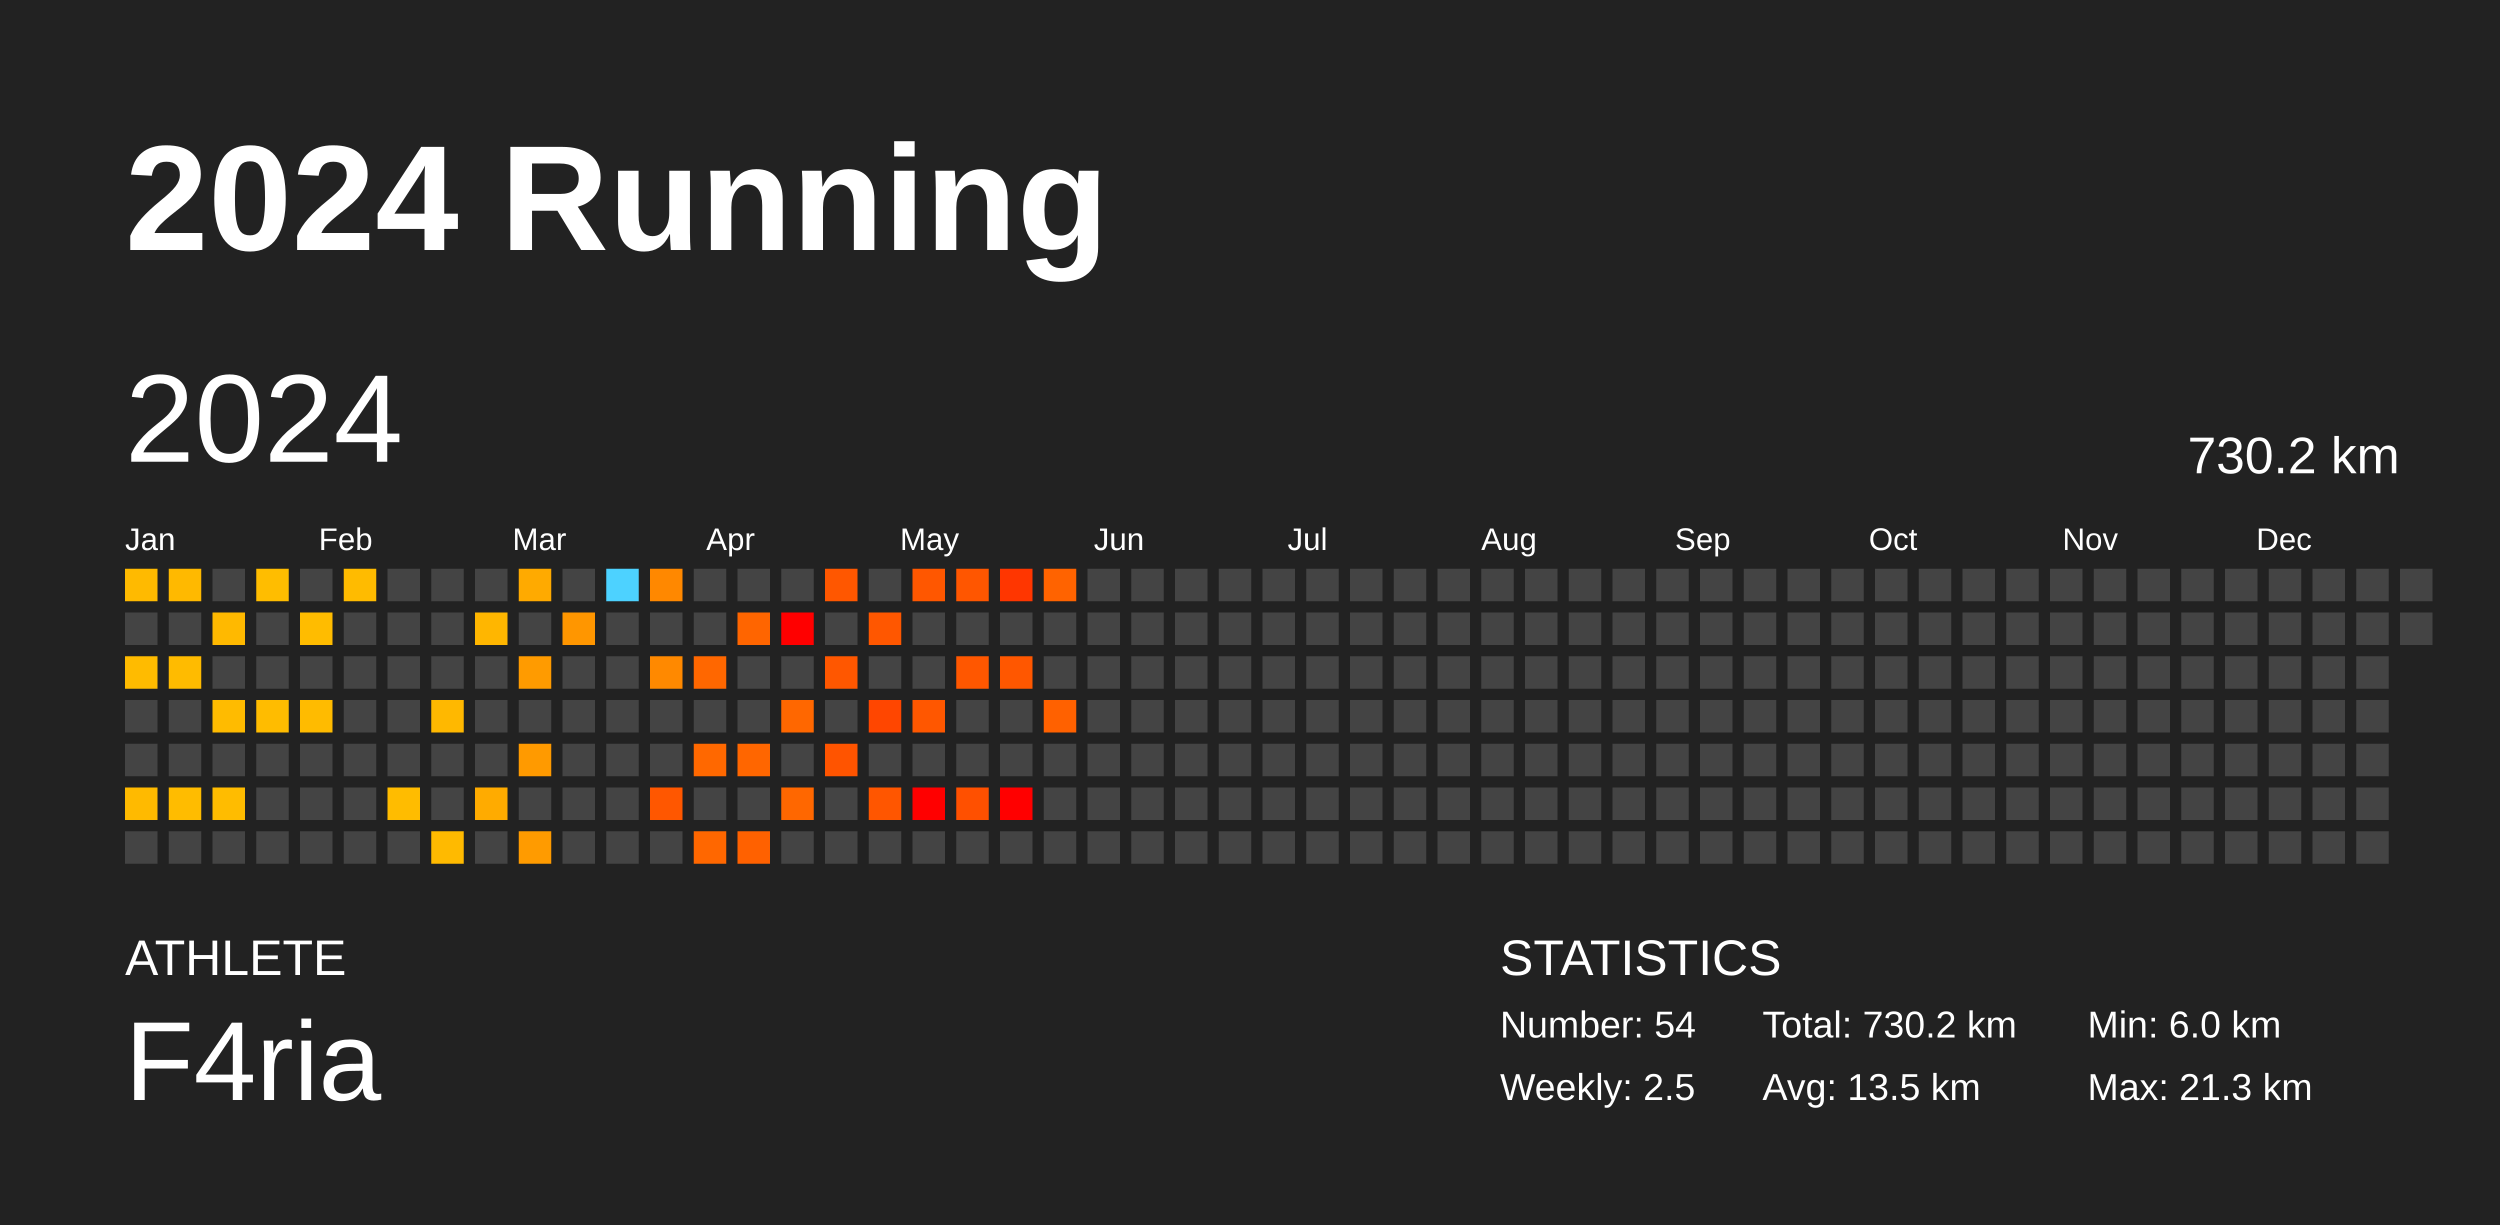
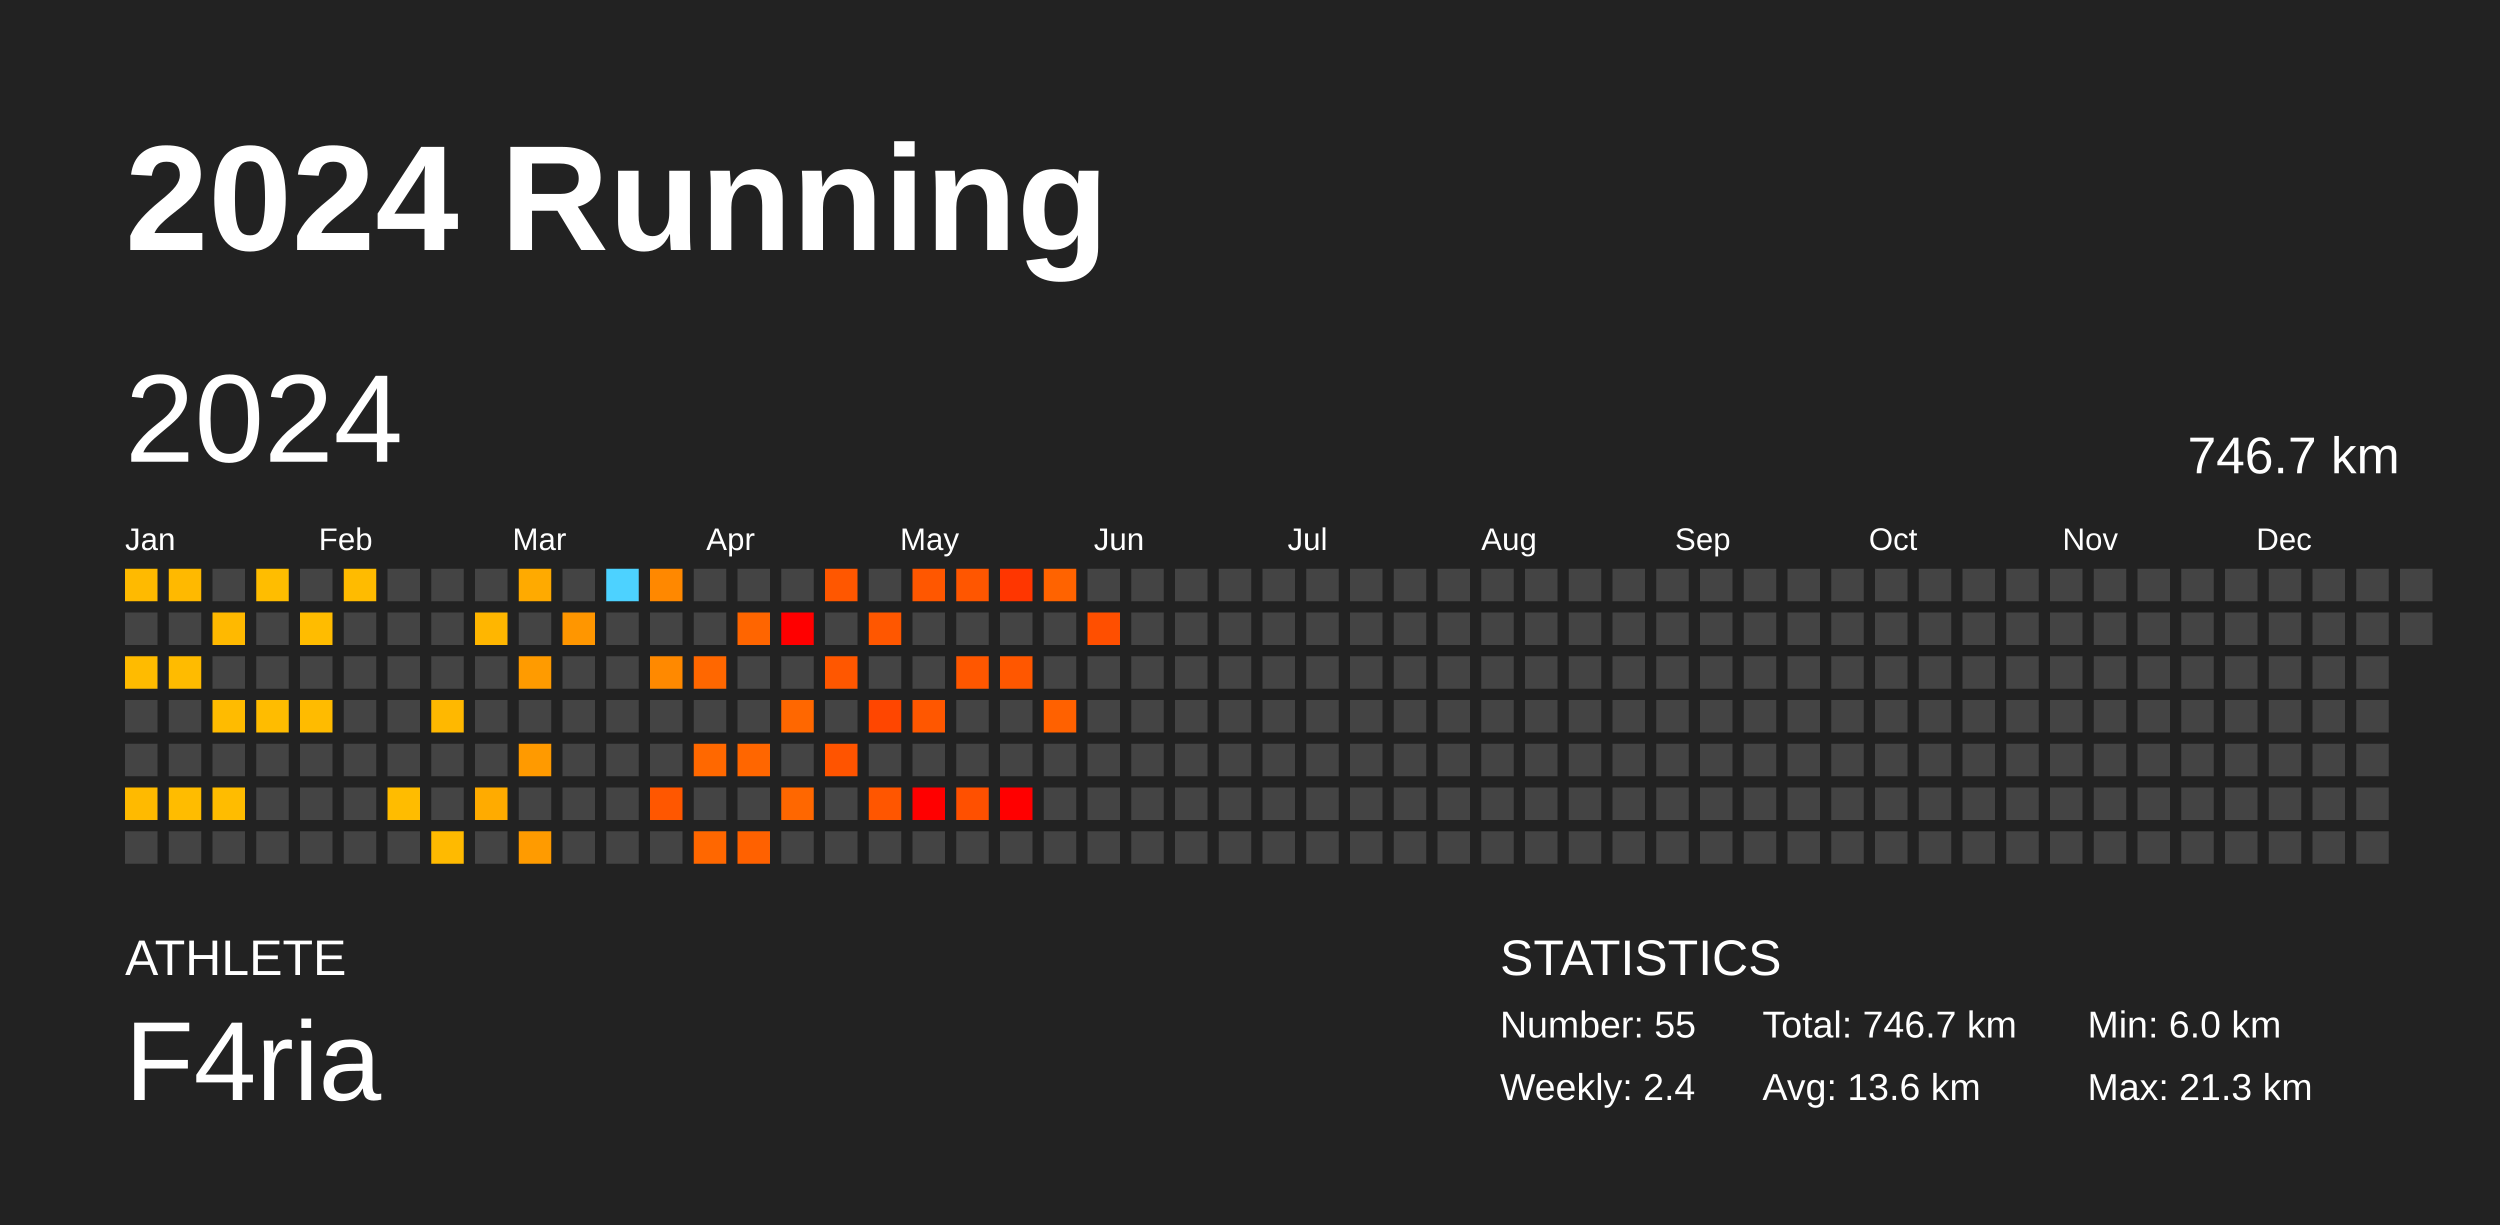
<svg xmlns="http://www.w3.org/2000/svg" baseProfile="full" height="98mm" version="1.1" viewBox="0,0,200,98" width="200mm">
  <defs />
  <rect fill="#222222" height="98" width="200" x="0" y="0" />
  <text fill="#FFFFFF" style="font-size:12px; font-family:Arial; font-weight:bold;" x="10" y="20">2024 Running</text>
  <text fill="#FFFFFF" style="font-size:4px; font-family:Arial" x="10" y="78">ATHLETE</text>
  <text fill="#FFFFFF" style="font-size:9px; font-family:Arial" x="10" y="88">F4ria</text>
  <text fill="#FFFFFF" style="font-size:4px; font-family:Arial" x="120" y="78">STATISTICS</text>
-   <text fill="#FFFFFF" style="font-size:3px; font-family:Arial" x="120" y="83">Number: 54</text>
-   <text fill="#FFFFFF" style="font-size:3px; font-family:Arial" x="120" y="88">Weekly: 2.5</text>
-   <text fill="#FFFFFF" style="font-size:3px; font-family:Arial" x="141" y="83">Total: 730.2 km</text>
-   <text fill="#FFFFFF" style="font-size:3px; font-family:Arial" x="141" y="88">Avg: 13.5 km</text>
+   <text fill="#FFFFFF" style="font-size:3px; font-family:Arial" x="120" y="83">Number: 55</text>
+   <text fill="#FFFFFF" style="font-size:3px; font-family:Arial" x="120" y="88">Weekly: 2.4</text>
+   <text fill="#FFFFFF" style="font-size:3px; font-family:Arial" x="141" y="83">Total: 746.7 km</text>
+   <text fill="#FFFFFF" style="font-size:3px; font-family:Arial" x="141" y="88">Avg: 13.6 km</text>
  <text fill="#FFFFFF" style="font-size:3px; font-family:Arial" x="167" y="83">Min: 6.0 km</text>
  <text fill="#FFFFFF" style="font-size:3px; font-family:Arial" x="167" y="88">Max: 21.3 km</text>
  <text dominant-baseline="hanging" fill="#FFFFFF" style="font-size:10.0px; font-family:Arial;" x="10" y="30">2024</text>
-   <text dominant-baseline="hanging" fill="#FFFFFF" style="font-size:4.125px; font-family:Arial;" x="175" y="35">730.2 km</text>
+   <text dominant-baseline="hanging" fill="#FFFFFF" style="font-size:4.125px; font-family:Arial;" x="175" y="35">746.7 km</text>
  <text fill="#FFFFFF" style="font-size:2.5px; font-family:Arial" x="10.0" y="44">Jan</text>
  <text fill="#FFFFFF" style="font-size:2.5px; font-family:Arial" x="25.5" y="44">Feb</text>
  <text fill="#FFFFFF" style="font-size:2.5px; font-family:Arial" x="41.0" y="44">Mar</text>
  <text fill="#FFFFFF" style="font-size:2.5px; font-family:Arial" x="56.5" y="44">Apr</text>
  <text fill="#FFFFFF" style="font-size:2.5px; font-family:Arial" x="72.0" y="44">May</text>
  <text fill="#FFFFFF" style="font-size:2.5px; font-family:Arial" x="87.5" y="44">Jun</text>
  <text fill="#FFFFFF" style="font-size:2.5px; font-family:Arial" x="103.0" y="44">Jul</text>
  <text fill="#FFFFFF" style="font-size:2.5px; font-family:Arial" x="118.5" y="44">Aug</text>
  <text fill="#FFFFFF" style="font-size:2.5px; font-family:Arial" x="134.0" y="44">Sep</text>
  <text fill="#FFFFFF" style="font-size:2.5px; font-family:Arial" x="149.5" y="44">Oct</text>
  <text fill="#FFFFFF" style="font-size:2.5px; font-family:Arial" x="165.0" y="44">Nov</text>
  <text fill="#FFFFFF" style="font-size:2.5px; font-family:Arial" x="180.5" y="44">Dec</text>
  <rect fill="#ffba00" height="2.6" width="2.6" x="10.0" y="45.5" />
  <rect fill="#444444" height="2.6" width="2.6" x="10.0" y="49.0" />
  <rect fill="#ffbb00" height="2.6" width="2.6" x="10.0" y="52.5" />
  <rect fill="#444444" height="2.6" width="2.6" x="10.0" y="56.0" />
  <rect fill="#444444" height="2.6" width="2.6" x="10.0" y="59.5" />
  <rect fill="#ffba00" height="2.6" width="2.6" x="10.0" y="63.0" />
  <rect fill="#444444" height="2.6" width="2.6" x="10.0" y="66.5" />
  <rect fill="#ffb900" height="2.6" width="2.6" x="13.5" y="45.5" />
  <rect fill="#444444" height="2.6" width="2.6" x="13.5" y="49.0" />
  <rect fill="#ffbb00" height="2.6" width="2.6" x="13.5" y="52.5" />
  <rect fill="#444444" height="2.6" width="2.6" x="13.5" y="56.0" />
  <rect fill="#444444" height="2.6" width="2.6" x="13.5" y="59.5" />
  <rect fill="#ffbc00" height="2.6" width="2.6" x="13.5" y="63.0" />
  <rect fill="#444444" height="2.6" width="2.6" x="13.5" y="66.5" />
  <rect fill="#444444" height="2.6" width="2.6" x="17.0" y="45.5" />
  <rect fill="#ffb900" height="2.6" width="2.6" x="17.0" y="49.0" />
  <rect fill="#444444" height="2.6" width="2.6" x="17.0" y="52.5" />
  <rect fill="#ffbb00" height="2.6" width="2.6" x="17.0" y="56.0" />
  <rect fill="#444444" height="2.6" width="2.6" x="17.0" y="59.5" />
  <rect fill="#ffbc00" height="2.6" width="2.6" x="17.0" y="63.0" />
  <rect fill="#444444" height="2.6" width="2.6" x="17.0" y="66.5" />
  <rect fill="#ffbd00" height="2.6" width="2.6" x="20.5" y="45.5" />
  <rect fill="#444444" height="2.6" width="2.6" x="20.5" y="49.0" />
  <rect fill="#444444" height="2.6" width="2.6" x="20.5" y="52.5" />
  <rect fill="#ffbc00" height="2.6" width="2.6" x="20.5" y="56.0" />
  <rect fill="#444444" height="2.6" width="2.6" x="20.5" y="59.5" />
  <rect fill="#444444" height="2.6" width="2.6" x="20.5" y="63.0" />
  <rect fill="#444444" height="2.6" width="2.6" x="20.5" y="66.5" />
  <rect fill="#444444" height="2.6" width="2.6" x="24.0" y="45.5" />
  <rect fill="#ffbc00" height="2.6" width="2.6" x="24.0" y="49.0" />
  <rect fill="#444444" height="2.6" width="2.6" x="24.0" y="52.5" />
  <rect fill="#ffbb00" height="2.6" width="2.6" x="24.0" y="56.0" />
  <rect fill="#444444" height="2.6" width="2.6" x="24.0" y="59.5" />
  <rect fill="#444444" height="2.6" width="2.6" x="24.0" y="63.0" />
  <rect fill="#444444" height="2.6" width="2.6" x="24.0" y="66.5" />
  <rect fill="#ffbb00" height="2.6" width="2.6" x="27.5" y="45.5" />
  <rect fill="#444444" height="2.6" width="2.6" x="27.5" y="49.0" />
  <rect fill="#444444" height="2.6" width="2.6" x="27.5" y="52.5" />
  <rect fill="#444444" height="2.6" width="2.6" x="27.5" y="56.0" />
  <rect fill="#444444" height="2.6" width="2.6" x="27.5" y="59.5" />
  <rect fill="#444444" height="2.6" width="2.6" x="27.5" y="63.0" />
  <rect fill="#444444" height="2.6" width="2.6" x="27.5" y="66.5" />
  <rect fill="#444444" height="2.6" width="2.6" x="31.0" y="45.5" />
  <rect fill="#444444" height="2.6" width="2.6" x="31.0" y="49.0" />
  <rect fill="#444444" height="2.6" width="2.6" x="31.0" y="52.5" />
  <rect fill="#444444" height="2.6" width="2.6" x="31.0" y="56.0" />
  <rect fill="#444444" height="2.6" width="2.6" x="31.0" y="59.5" />
  <rect fill="#ffbc00" height="2.6" width="2.6" x="31.0" y="63.0" />
  <rect fill="#444444" height="2.6" width="2.6" x="31.0" y="66.5" />
  <rect fill="#444444" height="2.6" width="2.6" x="34.5" y="45.5" />
  <rect fill="#444444" height="2.6" width="2.6" x="34.5" y="49.0" />
  <rect fill="#444444" height="2.6" width="2.6" x="34.5" y="52.5" />
  <rect fill="#ffb800" height="2.6" width="2.6" x="34.5" y="56.0" />
  <rect fill="#444444" height="2.6" width="2.6" x="34.5" y="59.5" />
  <rect fill="#444444" height="2.6" width="2.6" x="34.5" y="63.0" />
  <rect fill="#ffba00" height="2.6" width="2.6" x="34.5" y="66.5" />
  <rect fill="#444444" height="2.6" width="2.6" x="38.0" y="45.5" />
  <rect fill="#ffb600" height="2.6" width="2.6" x="38.0" y="49.0" />
  <rect fill="#444444" height="2.6" width="2.6" x="38.0" y="52.5" />
  <rect fill="#444444" height="2.6" width="2.6" x="38.0" y="56.0" />
  <rect fill="#444444" height="2.6" width="2.6" x="38.0" y="59.5" />
  <rect fill="#ffab00" height="2.6" width="2.6" x="38.0" y="63.0" />
  <rect fill="#444444" height="2.6" width="2.6" x="38.0" y="66.5" />
  <rect fill="#ffaa00" height="2.6" width="2.6" x="41.5" y="45.5" />
  <rect fill="#444444" height="2.6" width="2.6" x="41.5" y="49.0" />
  <rect fill="#ff9b00" height="2.6" width="2.6" x="41.5" y="52.5" />
  <rect fill="#444444" height="2.6" width="2.6" x="41.5" y="56.0" />
  <rect fill="#ff9a00" height="2.6" width="2.6" x="41.5" y="59.5" />
  <rect fill="#444444" height="2.6" width="2.6" x="41.5" y="63.0" />
  <rect fill="#ff9b00" height="2.6" width="2.6" x="41.5" y="66.5" />
  <rect fill="#444444" height="2.6" width="2.6" x="45.0" y="45.5" />
  <rect fill="#ff9600" height="2.6" width="2.6" x="45.0" y="49.0" />
  <rect fill="#444444" height="2.6" width="2.6" x="45.0" y="52.5" />
  <rect fill="#444444" height="2.6" width="2.6" x="45.0" y="56.0" />
  <rect fill="#444444" height="2.6" width="2.6" x="45.0" y="59.5" />
  <rect fill="#444444" height="2.6" width="2.6" x="45.0" y="63.0" />
  <rect fill="#444444" height="2.6" width="2.6" x="45.0" y="66.5" />
  <rect fill="#4dd2ff" height="2.6" width="2.6" x="48.5" y="45.5" />
  <rect fill="#444444" height="2.6" width="2.6" x="48.5" y="49.0" />
  <rect fill="#444444" height="2.6" width="2.6" x="48.5" y="52.5" />
  <rect fill="#444444" height="2.6" width="2.6" x="48.5" y="56.0" />
  <rect fill="#444444" height="2.6" width="2.6" x="48.5" y="59.5" />
  <rect fill="#444444" height="2.6" width="2.6" x="48.5" y="63.0" />
  <rect fill="#444444" height="2.6" width="2.6" x="48.5" y="66.5" />
  <rect fill="#ff8800" height="2.6" width="2.6" x="52.0" y="45.5" />
  <rect fill="#444444" height="2.6" width="2.6" x="52.0" y="49.0" />
  <rect fill="#ff8900" height="2.6" width="2.6" x="52.0" y="52.5" />
  <rect fill="#444444" height="2.6" width="2.6" x="52.0" y="56.0" />
  <rect fill="#444444" height="2.6" width="2.6" x="52.0" y="59.5" />
  <rect fill="#ff5700" height="2.6" width="2.6" x="52.0" y="63.0" />
  <rect fill="#444444" height="2.6" width="2.6" x="52.0" y="66.5" />
  <rect fill="#444444" height="2.6" width="2.6" x="55.5" y="45.5" />
  <rect fill="#444444" height="2.6" width="2.6" x="55.5" y="49.0" />
  <rect fill="#ff6700" height="2.6" width="2.6" x="55.5" y="52.5" />
  <rect fill="#444444" height="2.6" width="2.6" x="55.5" y="56.0" />
  <rect fill="#ff6800" height="2.6" width="2.6" x="55.5" y="59.5" />
  <rect fill="#444444" height="2.6" width="2.6" x="55.5" y="63.0" />
  <rect fill="#ff6700" height="2.6" width="2.6" x="55.5" y="66.5" />
  <rect fill="#444444" height="2.6" width="2.6" x="59.0" y="45.5" />
  <rect fill="#ff6500" height="2.6" width="2.6" x="59.0" y="49.0" />
  <rect fill="#444444" height="2.6" width="2.6" x="59.0" y="52.5" />
  <rect fill="#444444" height="2.6" width="2.6" x="59.0" y="56.0" />
  <rect fill="#ff6600" height="2.6" width="2.6" x="59.0" y="59.5" />
  <rect fill="#444444" height="2.6" width="2.6" x="59.0" y="63.0" />
  <rect fill="#ff6100" height="2.6" width="2.6" x="59.0" y="66.5" />
  <rect fill="#444444" height="2.6" width="2.6" x="62.5" y="45.5" />
  <rect fill="red" height="2.6" width="2.6" x="62.5" y="49.0" />
  <rect fill="#444444" height="2.6" width="2.6" x="62.5" y="52.5" />
  <rect fill="#ff6700" height="2.6" width="2.6" x="62.5" y="56.0" />
  <rect fill="#444444" height="2.6" width="2.6" x="62.5" y="59.5" />
  <rect fill="#ff6700" height="2.6" width="2.6" x="62.5" y="63.0" />
  <rect fill="#444444" height="2.6" width="2.6" x="62.5" y="66.5" />
  <rect fill="#ff5700" height="2.6" width="2.6" x="66.0" y="45.5" />
  <rect fill="#444444" height="2.6" width="2.6" x="66.0" y="49.0" />
  <rect fill="#ff5700" height="2.6" width="2.6" x="66.0" y="52.5" />
  <rect fill="#444444" height="2.6" width="2.6" x="66.0" y="56.0" />
  <rect fill="#ff5400" height="2.6" width="2.6" x="66.0" y="59.5" />
  <rect fill="#444444" height="2.6" width="2.6" x="66.0" y="63.0" />
  <rect fill="#444444" height="2.6" width="2.6" x="66.0" y="66.5" />
  <rect fill="#444444" height="2.6" width="2.6" x="69.5" y="45.5" />
  <rect fill="#ff5700" height="2.6" width="2.6" x="69.5" y="49.0" />
  <rect fill="#444444" height="2.6" width="2.6" x="69.5" y="52.5" />
  <rect fill="#ff4600" height="2.6" width="2.6" x="69.5" y="56.0" />
  <rect fill="#444444" height="2.6" width="2.6" x="69.5" y="59.5" />
  <rect fill="#ff5600" height="2.6" width="2.6" x="69.5" y="63.0" />
  <rect fill="#444444" height="2.6" width="2.6" x="69.5" y="66.5" />
  <rect fill="#ff5700" height="2.6" width="2.6" x="73.0" y="45.5" />
  <rect fill="#444444" height="2.6" width="2.6" x="73.0" y="49.0" />
  <rect fill="#444444" height="2.6" width="2.6" x="73.0" y="52.5" />
  <rect fill="#ff5700" height="2.6" width="2.6" x="73.0" y="56.0" />
  <rect fill="#444444" height="2.6" width="2.6" x="73.0" y="59.5" />
  <rect fill="red" height="2.6" width="2.6" x="73.0" y="63.0" />
  <rect fill="#444444" height="2.6" width="2.6" x="73.0" y="66.5" />
  <rect fill="#ff5600" height="2.6" width="2.6" x="76.5" y="45.5" />
  <rect fill="#444444" height="2.6" width="2.6" x="76.5" y="49.0" />
  <rect fill="#ff5700" height="2.6" width="2.6" x="76.5" y="52.5" />
  <rect fill="#444444" height="2.6" width="2.6" x="76.5" y="56.0" />
  <rect fill="#444444" height="2.6" width="2.6" x="76.5" y="59.5" />
  <rect fill="#ff5000" height="2.6" width="2.6" x="76.5" y="63.0" />
  <rect fill="#444444" height="2.6" width="2.6" x="76.5" y="66.5" />
  <rect fill="#ff3600" height="2.6" width="2.6" x="80.0" y="45.5" />
  <rect fill="#444444" height="2.6" width="2.6" x="80.0" y="49.0" />
  <rect fill="#ff5700" height="2.6" width="2.6" x="80.0" y="52.5" />
  <rect fill="#444444" height="2.6" width="2.6" x="80.0" y="56.0" />
  <rect fill="#444444" height="2.6" width="2.6" x="80.0" y="59.5" />
  <rect fill="red" height="2.6" width="2.6" x="80.0" y="63.0" />
  <rect fill="#444444" height="2.6" width="2.6" x="80.0" y="66.5" />
  <rect fill="#ff6300" height="2.6" width="2.6" x="83.5" y="45.5" />
  <rect fill="#444444" height="2.6" width="2.6" x="83.5" y="49.0" />
  <rect fill="#444444" height="2.6" width="2.6" x="83.5" y="52.5" />
  <rect fill="#ff6100" height="2.6" width="2.6" x="83.5" y="56.0" />
  <rect fill="#444444" height="2.6" width="2.6" x="83.5" y="59.5" />
  <rect fill="#444444" height="2.6" width="2.6" x="83.5" y="63.0" />
  <rect fill="#444444" height="2.6" width="2.6" x="83.5" y="66.5" />
  <rect fill="#444444" height="2.6" width="2.6" x="87.0" y="45.5" />
-   <rect fill="#444444" height="2.6" width="2.6" x="87.0" y="49.0" />
+   <rect fill="#ff4f00" height="2.6" width="2.6" x="87.0" y="49.0" />
  <rect fill="#444444" height="2.6" width="2.6" x="87.0" y="52.5" />
  <rect fill="#444444" height="2.6" width="2.6" x="87.0" y="56.0" />
  <rect fill="#444444" height="2.6" width="2.6" x="87.0" y="59.5" />
  <rect fill="#444444" height="2.6" width="2.6" x="87.0" y="63.0" />
  <rect fill="#444444" height="2.6" width="2.6" x="87.0" y="66.5" />
  <rect fill="#444444" height="2.6" width="2.6" x="90.5" y="45.5" />
  <rect fill="#444444" height="2.6" width="2.6" x="90.5" y="49.0" />
  <rect fill="#444444" height="2.6" width="2.6" x="90.5" y="52.5" />
  <rect fill="#444444" height="2.6" width="2.6" x="90.5" y="56.0" />
  <rect fill="#444444" height="2.6" width="2.6" x="90.5" y="59.5" />
  <rect fill="#444444" height="2.6" width="2.6" x="90.5" y="63.0" />
  <rect fill="#444444" height="2.6" width="2.6" x="90.5" y="66.5" />
  <rect fill="#444444" height="2.6" width="2.6" x="94.0" y="45.5" />
  <rect fill="#444444" height="2.6" width="2.6" x="94.0" y="49.0" />
  <rect fill="#444444" height="2.6" width="2.6" x="94.0" y="52.5" />
  <rect fill="#444444" height="2.6" width="2.6" x="94.0" y="56.0" />
  <rect fill="#444444" height="2.6" width="2.6" x="94.0" y="59.5" />
  <rect fill="#444444" height="2.6" width="2.6" x="94.0" y="63.0" />
  <rect fill="#444444" height="2.6" width="2.6" x="94.0" y="66.5" />
  <rect fill="#444444" height="2.6" width="2.6" x="97.5" y="45.5" />
  <rect fill="#444444" height="2.6" width="2.6" x="97.5" y="49.0" />
  <rect fill="#444444" height="2.6" width="2.6" x="97.5" y="52.5" />
  <rect fill="#444444" height="2.6" width="2.6" x="97.5" y="56.0" />
  <rect fill="#444444" height="2.6" width="2.6" x="97.5" y="59.5" />
  <rect fill="#444444" height="2.6" width="2.6" x="97.5" y="63.0" />
  <rect fill="#444444" height="2.6" width="2.6" x="97.5" y="66.5" />
  <rect fill="#444444" height="2.6" width="2.6" x="101.0" y="45.5" />
  <rect fill="#444444" height="2.6" width="2.6" x="101.0" y="49.0" />
  <rect fill="#444444" height="2.6" width="2.6" x="101.0" y="52.5" />
  <rect fill="#444444" height="2.6" width="2.6" x="101.0" y="56.0" />
  <rect fill="#444444" height="2.6" width="2.6" x="101.0" y="59.5" />
  <rect fill="#444444" height="2.6" width="2.6" x="101.0" y="63.0" />
  <rect fill="#444444" height="2.6" width="2.6" x="101.0" y="66.5" />
  <rect fill="#444444" height="2.6" width="2.6" x="104.5" y="45.5" />
  <rect fill="#444444" height="2.6" width="2.6" x="104.5" y="49.0" />
  <rect fill="#444444" height="2.6" width="2.6" x="104.5" y="52.5" />
  <rect fill="#444444" height="2.6" width="2.6" x="104.5" y="56.0" />
  <rect fill="#444444" height="2.6" width="2.6" x="104.5" y="59.5" />
  <rect fill="#444444" height="2.6" width="2.6" x="104.5" y="63.0" />
  <rect fill="#444444" height="2.6" width="2.6" x="104.5" y="66.5" />
  <rect fill="#444444" height="2.6" width="2.6" x="108.0" y="45.5" />
  <rect fill="#444444" height="2.6" width="2.6" x="108.0" y="49.0" />
  <rect fill="#444444" height="2.6" width="2.6" x="108.0" y="52.5" />
  <rect fill="#444444" height="2.6" width="2.6" x="108.0" y="56.0" />
  <rect fill="#444444" height="2.6" width="2.6" x="108.0" y="59.5" />
  <rect fill="#444444" height="2.6" width="2.6" x="108.0" y="63.0" />
  <rect fill="#444444" height="2.6" width="2.6" x="108.0" y="66.5" />
  <rect fill="#444444" height="2.6" width="2.6" x="111.5" y="45.5" />
  <rect fill="#444444" height="2.6" width="2.6" x="111.5" y="49.0" />
  <rect fill="#444444" height="2.6" width="2.6" x="111.5" y="52.5" />
  <rect fill="#444444" height="2.6" width="2.6" x="111.5" y="56.0" />
  <rect fill="#444444" height="2.6" width="2.6" x="111.5" y="59.5" />
  <rect fill="#444444" height="2.6" width="2.6" x="111.5" y="63.0" />
  <rect fill="#444444" height="2.6" width="2.6" x="111.5" y="66.5" />
  <rect fill="#444444" height="2.6" width="2.6" x="115.0" y="45.5" />
  <rect fill="#444444" height="2.6" width="2.6" x="115.0" y="49.0" />
  <rect fill="#444444" height="2.6" width="2.6" x="115.0" y="52.5" />
  <rect fill="#444444" height="2.6" width="2.6" x="115.0" y="56.0" />
  <rect fill="#444444" height="2.6" width="2.6" x="115.0" y="59.5" />
  <rect fill="#444444" height="2.6" width="2.6" x="115.0" y="63.0" />
  <rect fill="#444444" height="2.6" width="2.6" x="115.0" y="66.5" />
  <rect fill="#444444" height="2.6" width="2.6" x="118.5" y="45.5" />
  <rect fill="#444444" height="2.6" width="2.6" x="118.5" y="49.0" />
  <rect fill="#444444" height="2.6" width="2.6" x="118.5" y="52.5" />
  <rect fill="#444444" height="2.6" width="2.6" x="118.5" y="56.0" />
  <rect fill="#444444" height="2.6" width="2.6" x="118.5" y="59.5" />
  <rect fill="#444444" height="2.6" width="2.6" x="118.5" y="63.0" />
  <rect fill="#444444" height="2.6" width="2.6" x="118.5" y="66.5" />
  <rect fill="#444444" height="2.6" width="2.6" x="122.0" y="45.5" />
  <rect fill="#444444" height="2.6" width="2.6" x="122.0" y="49.0" />
  <rect fill="#444444" height="2.6" width="2.6" x="122.0" y="52.5" />
  <rect fill="#444444" height="2.6" width="2.6" x="122.0" y="56.0" />
  <rect fill="#444444" height="2.6" width="2.6" x="122.0" y="59.5" />
  <rect fill="#444444" height="2.6" width="2.6" x="122.0" y="63.0" />
  <rect fill="#444444" height="2.6" width="2.6" x="122.0" y="66.5" />
  <rect fill="#444444" height="2.6" width="2.6" x="125.5" y="45.5" />
  <rect fill="#444444" height="2.6" width="2.6" x="125.5" y="49.0" />
  <rect fill="#444444" height="2.6" width="2.6" x="125.5" y="52.5" />
  <rect fill="#444444" height="2.6" width="2.6" x="125.5" y="56.0" />
  <rect fill="#444444" height="2.6" width="2.6" x="125.5" y="59.5" />
  <rect fill="#444444" height="2.6" width="2.6" x="125.5" y="63.0" />
  <rect fill="#444444" height="2.6" width="2.6" x="125.5" y="66.5" />
  <rect fill="#444444" height="2.6" width="2.6" x="129.0" y="45.5" />
  <rect fill="#444444" height="2.6" width="2.6" x="129.0" y="49.0" />
  <rect fill="#444444" height="2.6" width="2.6" x="129.0" y="52.5" />
  <rect fill="#444444" height="2.6" width="2.6" x="129.0" y="56.0" />
  <rect fill="#444444" height="2.6" width="2.6" x="129.0" y="59.5" />
  <rect fill="#444444" height="2.6" width="2.6" x="129.0" y="63.0" />
  <rect fill="#444444" height="2.6" width="2.6" x="129.0" y="66.5" />
  <rect fill="#444444" height="2.6" width="2.6" x="132.5" y="45.5" />
  <rect fill="#444444" height="2.6" width="2.6" x="132.5" y="49.0" />
  <rect fill="#444444" height="2.6" width="2.6" x="132.5" y="52.5" />
  <rect fill="#444444" height="2.6" width="2.6" x="132.5" y="56.0" />
  <rect fill="#444444" height="2.6" width="2.6" x="132.5" y="59.5" />
  <rect fill="#444444" height="2.6" width="2.6" x="132.5" y="63.0" />
  <rect fill="#444444" height="2.6" width="2.6" x="132.5" y="66.5" />
  <rect fill="#444444" height="2.6" width="2.6" x="136.0" y="45.5" />
  <rect fill="#444444" height="2.6" width="2.6" x="136.0" y="49.0" />
  <rect fill="#444444" height="2.6" width="2.6" x="136.0" y="52.5" />
  <rect fill="#444444" height="2.6" width="2.6" x="136.0" y="56.0" />
  <rect fill="#444444" height="2.6" width="2.6" x="136.0" y="59.5" />
  <rect fill="#444444" height="2.6" width="2.6" x="136.0" y="63.0" />
  <rect fill="#444444" height="2.6" width="2.6" x="136.0" y="66.5" />
  <rect fill="#444444" height="2.6" width="2.6" x="139.5" y="45.5" />
  <rect fill="#444444" height="2.6" width="2.6" x="139.5" y="49.0" />
  <rect fill="#444444" height="2.6" width="2.6" x="139.5" y="52.5" />
  <rect fill="#444444" height="2.6" width="2.6" x="139.5" y="56.0" />
  <rect fill="#444444" height="2.6" width="2.6" x="139.5" y="59.5" />
  <rect fill="#444444" height="2.6" width="2.6" x="139.5" y="63.0" />
  <rect fill="#444444" height="2.6" width="2.6" x="139.5" y="66.5" />
  <rect fill="#444444" height="2.6" width="2.6" x="143.0" y="45.5" />
  <rect fill="#444444" height="2.6" width="2.6" x="143.0" y="49.0" />
  <rect fill="#444444" height="2.6" width="2.6" x="143.0" y="52.5" />
  <rect fill="#444444" height="2.6" width="2.6" x="143.0" y="56.0" />
  <rect fill="#444444" height="2.6" width="2.6" x="143.0" y="59.5" />
  <rect fill="#444444" height="2.6" width="2.6" x="143.0" y="63.0" />
  <rect fill="#444444" height="2.6" width="2.6" x="143.0" y="66.5" />
  <rect fill="#444444" height="2.6" width="2.6" x="146.5" y="45.5" />
  <rect fill="#444444" height="2.6" width="2.6" x="146.5" y="49.0" />
  <rect fill="#444444" height="2.6" width="2.6" x="146.5" y="52.5" />
  <rect fill="#444444" height="2.6" width="2.6" x="146.5" y="56.0" />
  <rect fill="#444444" height="2.6" width="2.6" x="146.5" y="59.5" />
  <rect fill="#444444" height="2.6" width="2.6" x="146.5" y="63.0" />
  <rect fill="#444444" height="2.6" width="2.6" x="146.5" y="66.5" />
  <rect fill="#444444" height="2.6" width="2.6" x="150.0" y="45.5" />
  <rect fill="#444444" height="2.6" width="2.6" x="150.0" y="49.0" />
  <rect fill="#444444" height="2.6" width="2.6" x="150.0" y="52.5" />
  <rect fill="#444444" height="2.6" width="2.6" x="150.0" y="56.0" />
  <rect fill="#444444" height="2.6" width="2.6" x="150.0" y="59.5" />
  <rect fill="#444444" height="2.6" width="2.6" x="150.0" y="63.0" />
  <rect fill="#444444" height="2.6" width="2.6" x="150.0" y="66.5" />
  <rect fill="#444444" height="2.6" width="2.6" x="153.5" y="45.5" />
  <rect fill="#444444" height="2.6" width="2.6" x="153.5" y="49.0" />
  <rect fill="#444444" height="2.6" width="2.6" x="153.5" y="52.5" />
  <rect fill="#444444" height="2.6" width="2.6" x="153.5" y="56.0" />
  <rect fill="#444444" height="2.6" width="2.6" x="153.5" y="59.5" />
  <rect fill="#444444" height="2.6" width="2.6" x="153.5" y="63.0" />
  <rect fill="#444444" height="2.6" width="2.6" x="153.5" y="66.5" />
  <rect fill="#444444" height="2.6" width="2.6" x="157.0" y="45.5" />
  <rect fill="#444444" height="2.6" width="2.6" x="157.0" y="49.0" />
  <rect fill="#444444" height="2.6" width="2.6" x="157.0" y="52.5" />
  <rect fill="#444444" height="2.6" width="2.6" x="157.0" y="56.0" />
  <rect fill="#444444" height="2.6" width="2.6" x="157.0" y="59.5" />
  <rect fill="#444444" height="2.6" width="2.6" x="157.0" y="63.0" />
  <rect fill="#444444" height="2.6" width="2.6" x="157.0" y="66.5" />
  <rect fill="#444444" height="2.6" width="2.6" x="160.5" y="45.5" />
  <rect fill="#444444" height="2.6" width="2.6" x="160.5" y="49.0" />
  <rect fill="#444444" height="2.6" width="2.6" x="160.5" y="52.5" />
  <rect fill="#444444" height="2.6" width="2.6" x="160.5" y="56.0" />
  <rect fill="#444444" height="2.6" width="2.6" x="160.5" y="59.5" />
  <rect fill="#444444" height="2.6" width="2.6" x="160.5" y="63.0" />
  <rect fill="#444444" height="2.6" width="2.6" x="160.5" y="66.5" />
  <rect fill="#444444" height="2.6" width="2.6" x="164.0" y="45.5" />
  <rect fill="#444444" height="2.6" width="2.6" x="164.0" y="49.0" />
  <rect fill="#444444" height="2.6" width="2.6" x="164.0" y="52.5" />
  <rect fill="#444444" height="2.6" width="2.6" x="164.0" y="56.0" />
  <rect fill="#444444" height="2.6" width="2.6" x="164.0" y="59.5" />
  <rect fill="#444444" height="2.6" width="2.6" x="164.0" y="63.0" />
  <rect fill="#444444" height="2.6" width="2.6" x="164.0" y="66.5" />
  <rect fill="#444444" height="2.6" width="2.6" x="167.5" y="45.5" />
  <rect fill="#444444" height="2.6" width="2.6" x="167.5" y="49.0" />
  <rect fill="#444444" height="2.6" width="2.6" x="167.5" y="52.5" />
  <rect fill="#444444" height="2.6" width="2.6" x="167.5" y="56.0" />
  <rect fill="#444444" height="2.6" width="2.6" x="167.5" y="59.5" />
  <rect fill="#444444" height="2.6" width="2.6" x="167.5" y="63.0" />
  <rect fill="#444444" height="2.6" width="2.6" x="167.5" y="66.5" />
  <rect fill="#444444" height="2.6" width="2.6" x="171.0" y="45.5" />
  <rect fill="#444444" height="2.6" width="2.6" x="171.0" y="49.0" />
  <rect fill="#444444" height="2.6" width="2.6" x="171.0" y="52.5" />
  <rect fill="#444444" height="2.6" width="2.6" x="171.0" y="56.0" />
  <rect fill="#444444" height="2.6" width="2.6" x="171.0" y="59.5" />
  <rect fill="#444444" height="2.6" width="2.6" x="171.0" y="63.0" />
  <rect fill="#444444" height="2.6" width="2.6" x="171.0" y="66.5" />
  <rect fill="#444444" height="2.6" width="2.6" x="174.5" y="45.5" />
  <rect fill="#444444" height="2.6" width="2.6" x="174.5" y="49.0" />
  <rect fill="#444444" height="2.6" width="2.6" x="174.5" y="52.5" />
  <rect fill="#444444" height="2.6" width="2.6" x="174.5" y="56.0" />
  <rect fill="#444444" height="2.6" width="2.6" x="174.5" y="59.5" />
  <rect fill="#444444" height="2.6" width="2.6" x="174.5" y="63.0" />
  <rect fill="#444444" height="2.6" width="2.6" x="174.5" y="66.5" />
  <rect fill="#444444" height="2.6" width="2.6" x="178.0" y="45.5" />
  <rect fill="#444444" height="2.6" width="2.6" x="178.0" y="49.0" />
  <rect fill="#444444" height="2.6" width="2.6" x="178.0" y="52.5" />
  <rect fill="#444444" height="2.6" width="2.6" x="178.0" y="56.0" />
  <rect fill="#444444" height="2.6" width="2.6" x="178.0" y="59.5" />
  <rect fill="#444444" height="2.6" width="2.6" x="178.0" y="63.0" />
  <rect fill="#444444" height="2.6" width="2.6" x="178.0" y="66.5" />
  <rect fill="#444444" height="2.6" width="2.6" x="181.5" y="45.5" />
  <rect fill="#444444" height="2.6" width="2.6" x="181.5" y="49.0" />
  <rect fill="#444444" height="2.6" width="2.6" x="181.5" y="52.5" />
  <rect fill="#444444" height="2.6" width="2.6" x="181.5" y="56.0" />
  <rect fill="#444444" height="2.6" width="2.6" x="181.5" y="59.5" />
  <rect fill="#444444" height="2.6" width="2.6" x="181.5" y="63.0" />
  <rect fill="#444444" height="2.6" width="2.6" x="181.5" y="66.5" />
  <rect fill="#444444" height="2.6" width="2.6" x="185.0" y="45.5" />
  <rect fill="#444444" height="2.6" width="2.6" x="185.0" y="49.0" />
  <rect fill="#444444" height="2.6" width="2.6" x="185.0" y="52.5" />
  <rect fill="#444444" height="2.6" width="2.6" x="185.0" y="56.0" />
  <rect fill="#444444" height="2.6" width="2.6" x="185.0" y="59.5" />
  <rect fill="#444444" height="2.6" width="2.6" x="185.0" y="63.0" />
  <rect fill="#444444" height="2.6" width="2.6" x="185.0" y="66.5" />
  <rect fill="#444444" height="2.6" width="2.6" x="188.5" y="45.5" />
  <rect fill="#444444" height="2.6" width="2.6" x="188.5" y="49.0" />
  <rect fill="#444444" height="2.6" width="2.6" x="188.5" y="52.5" />
  <rect fill="#444444" height="2.6" width="2.6" x="188.5" y="56.0" />
  <rect fill="#444444" height="2.6" width="2.6" x="188.5" y="59.5" />
  <rect fill="#444444" height="2.6" width="2.6" x="188.5" y="63.0" />
  <rect fill="#444444" height="2.6" width="2.6" x="188.5" y="66.5" />
  <rect fill="#444444" height="2.6" width="2.6" x="192.0" y="45.5" />
  <rect fill="#444444" height="2.6" width="2.6" x="192.0" y="49.0" />
</svg>
